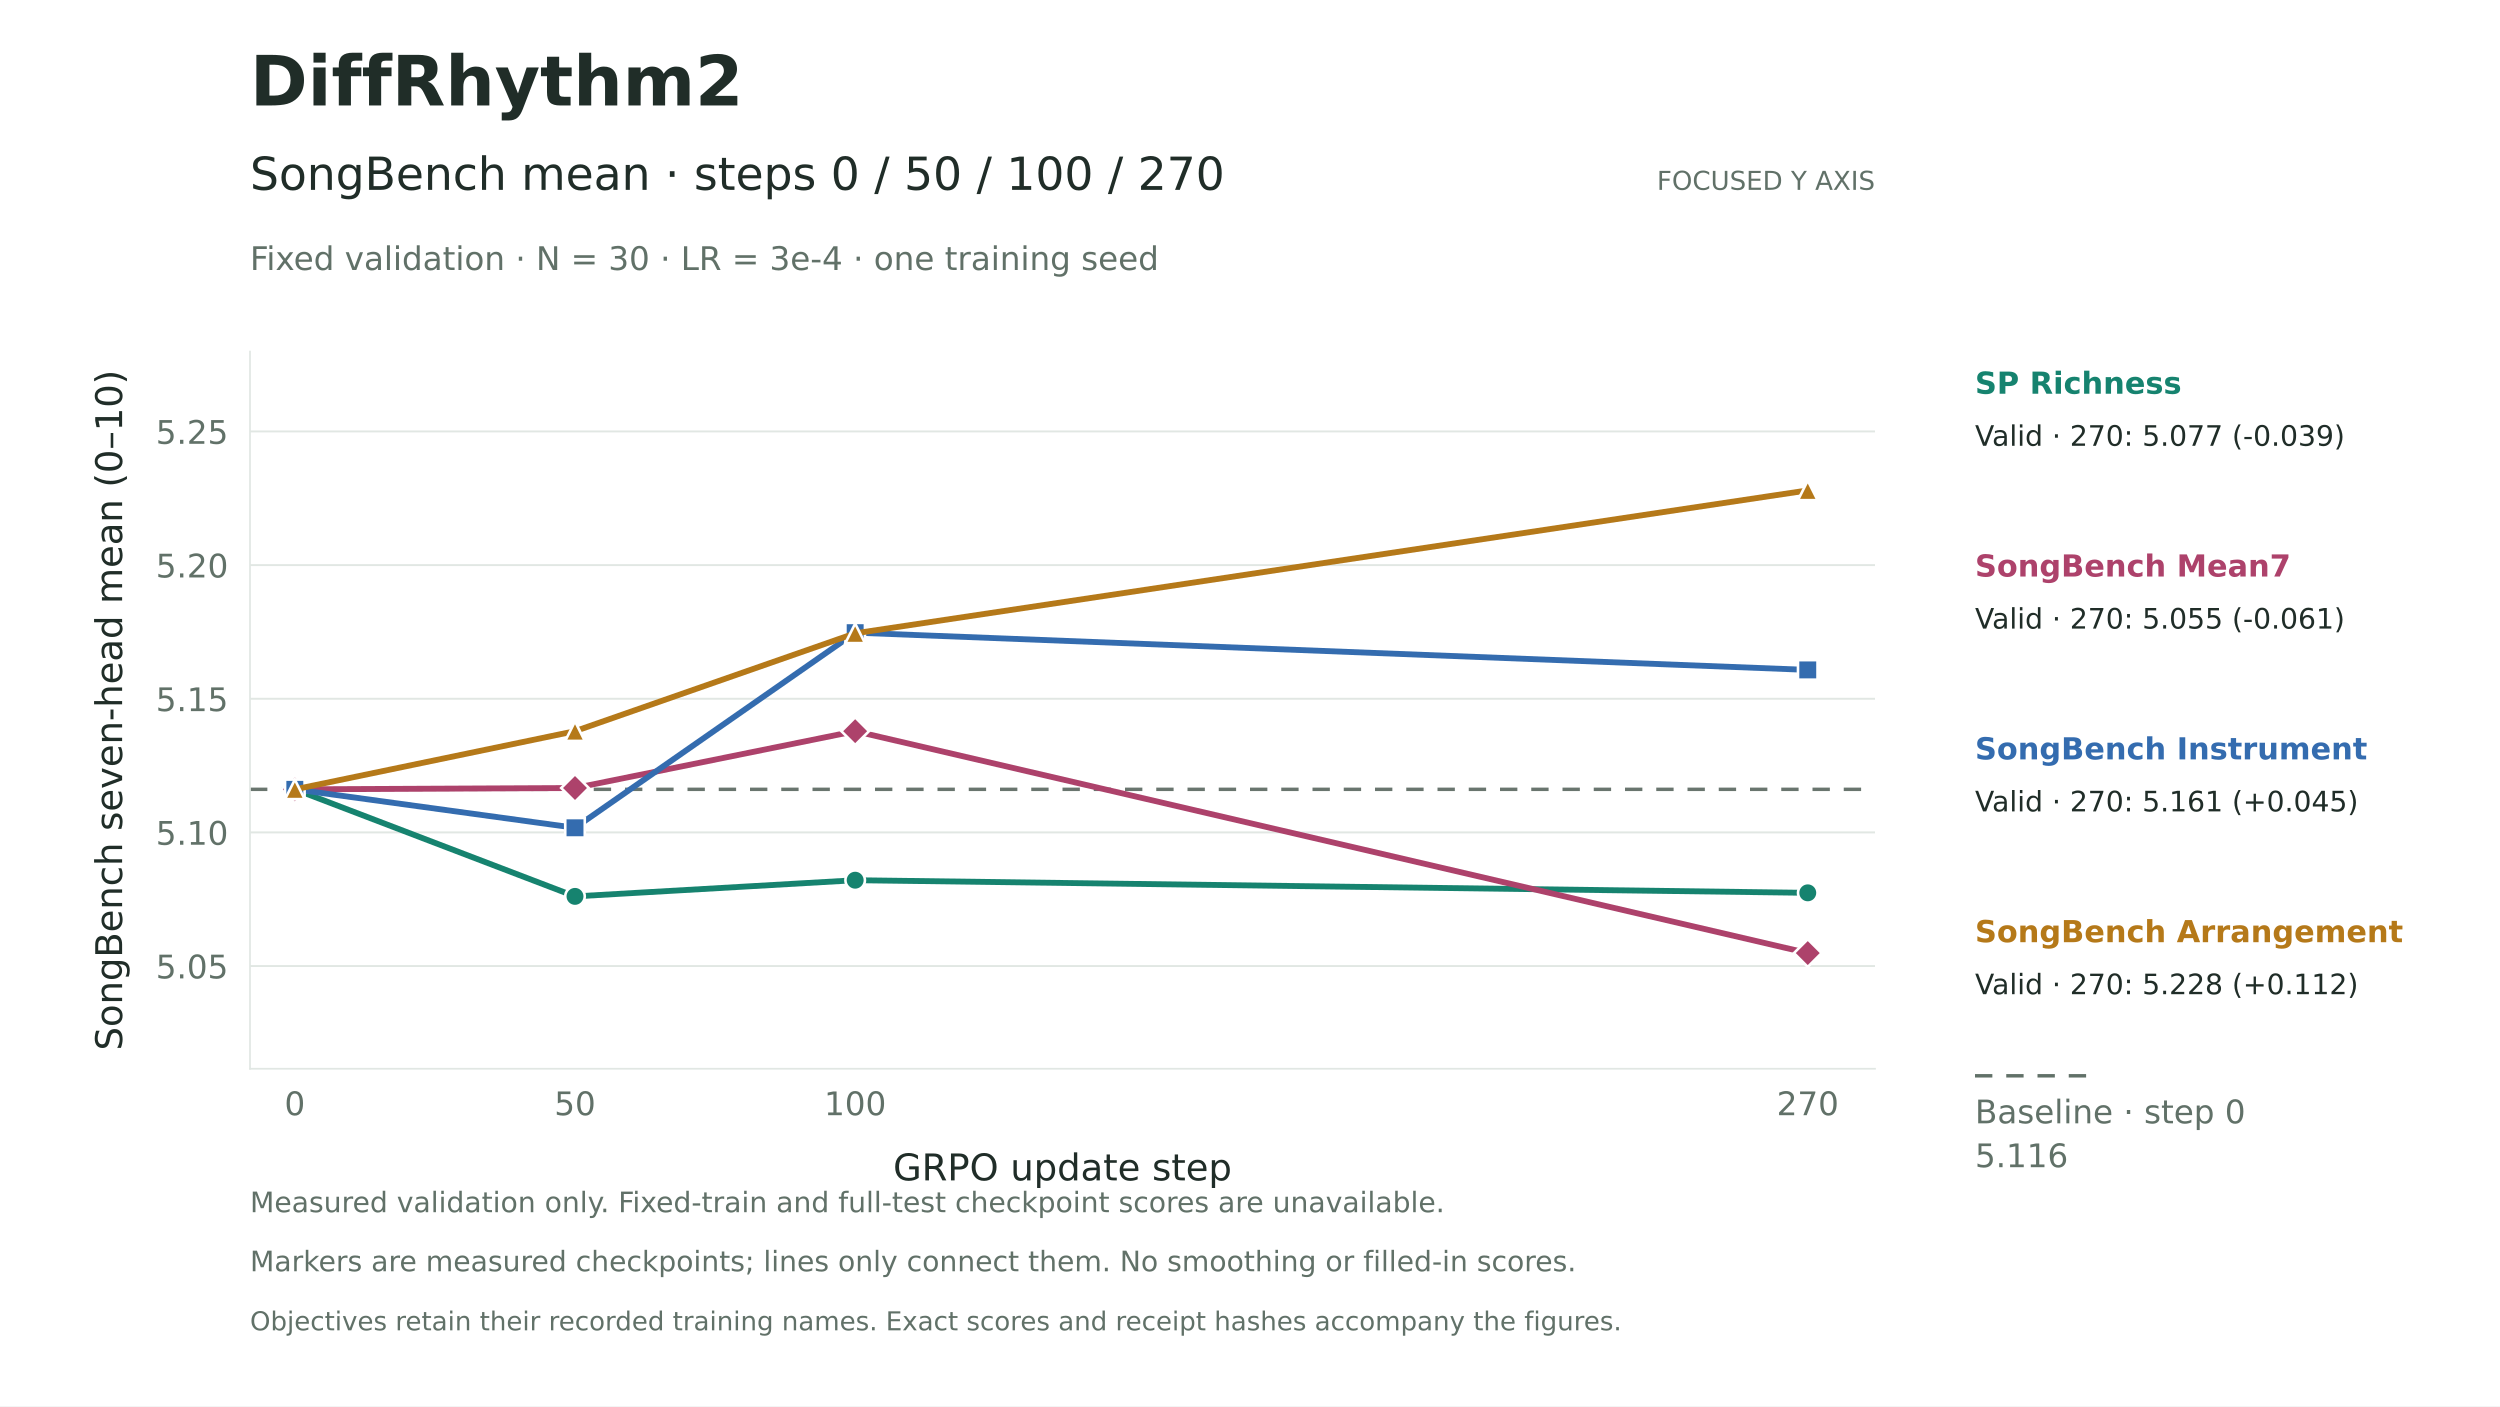
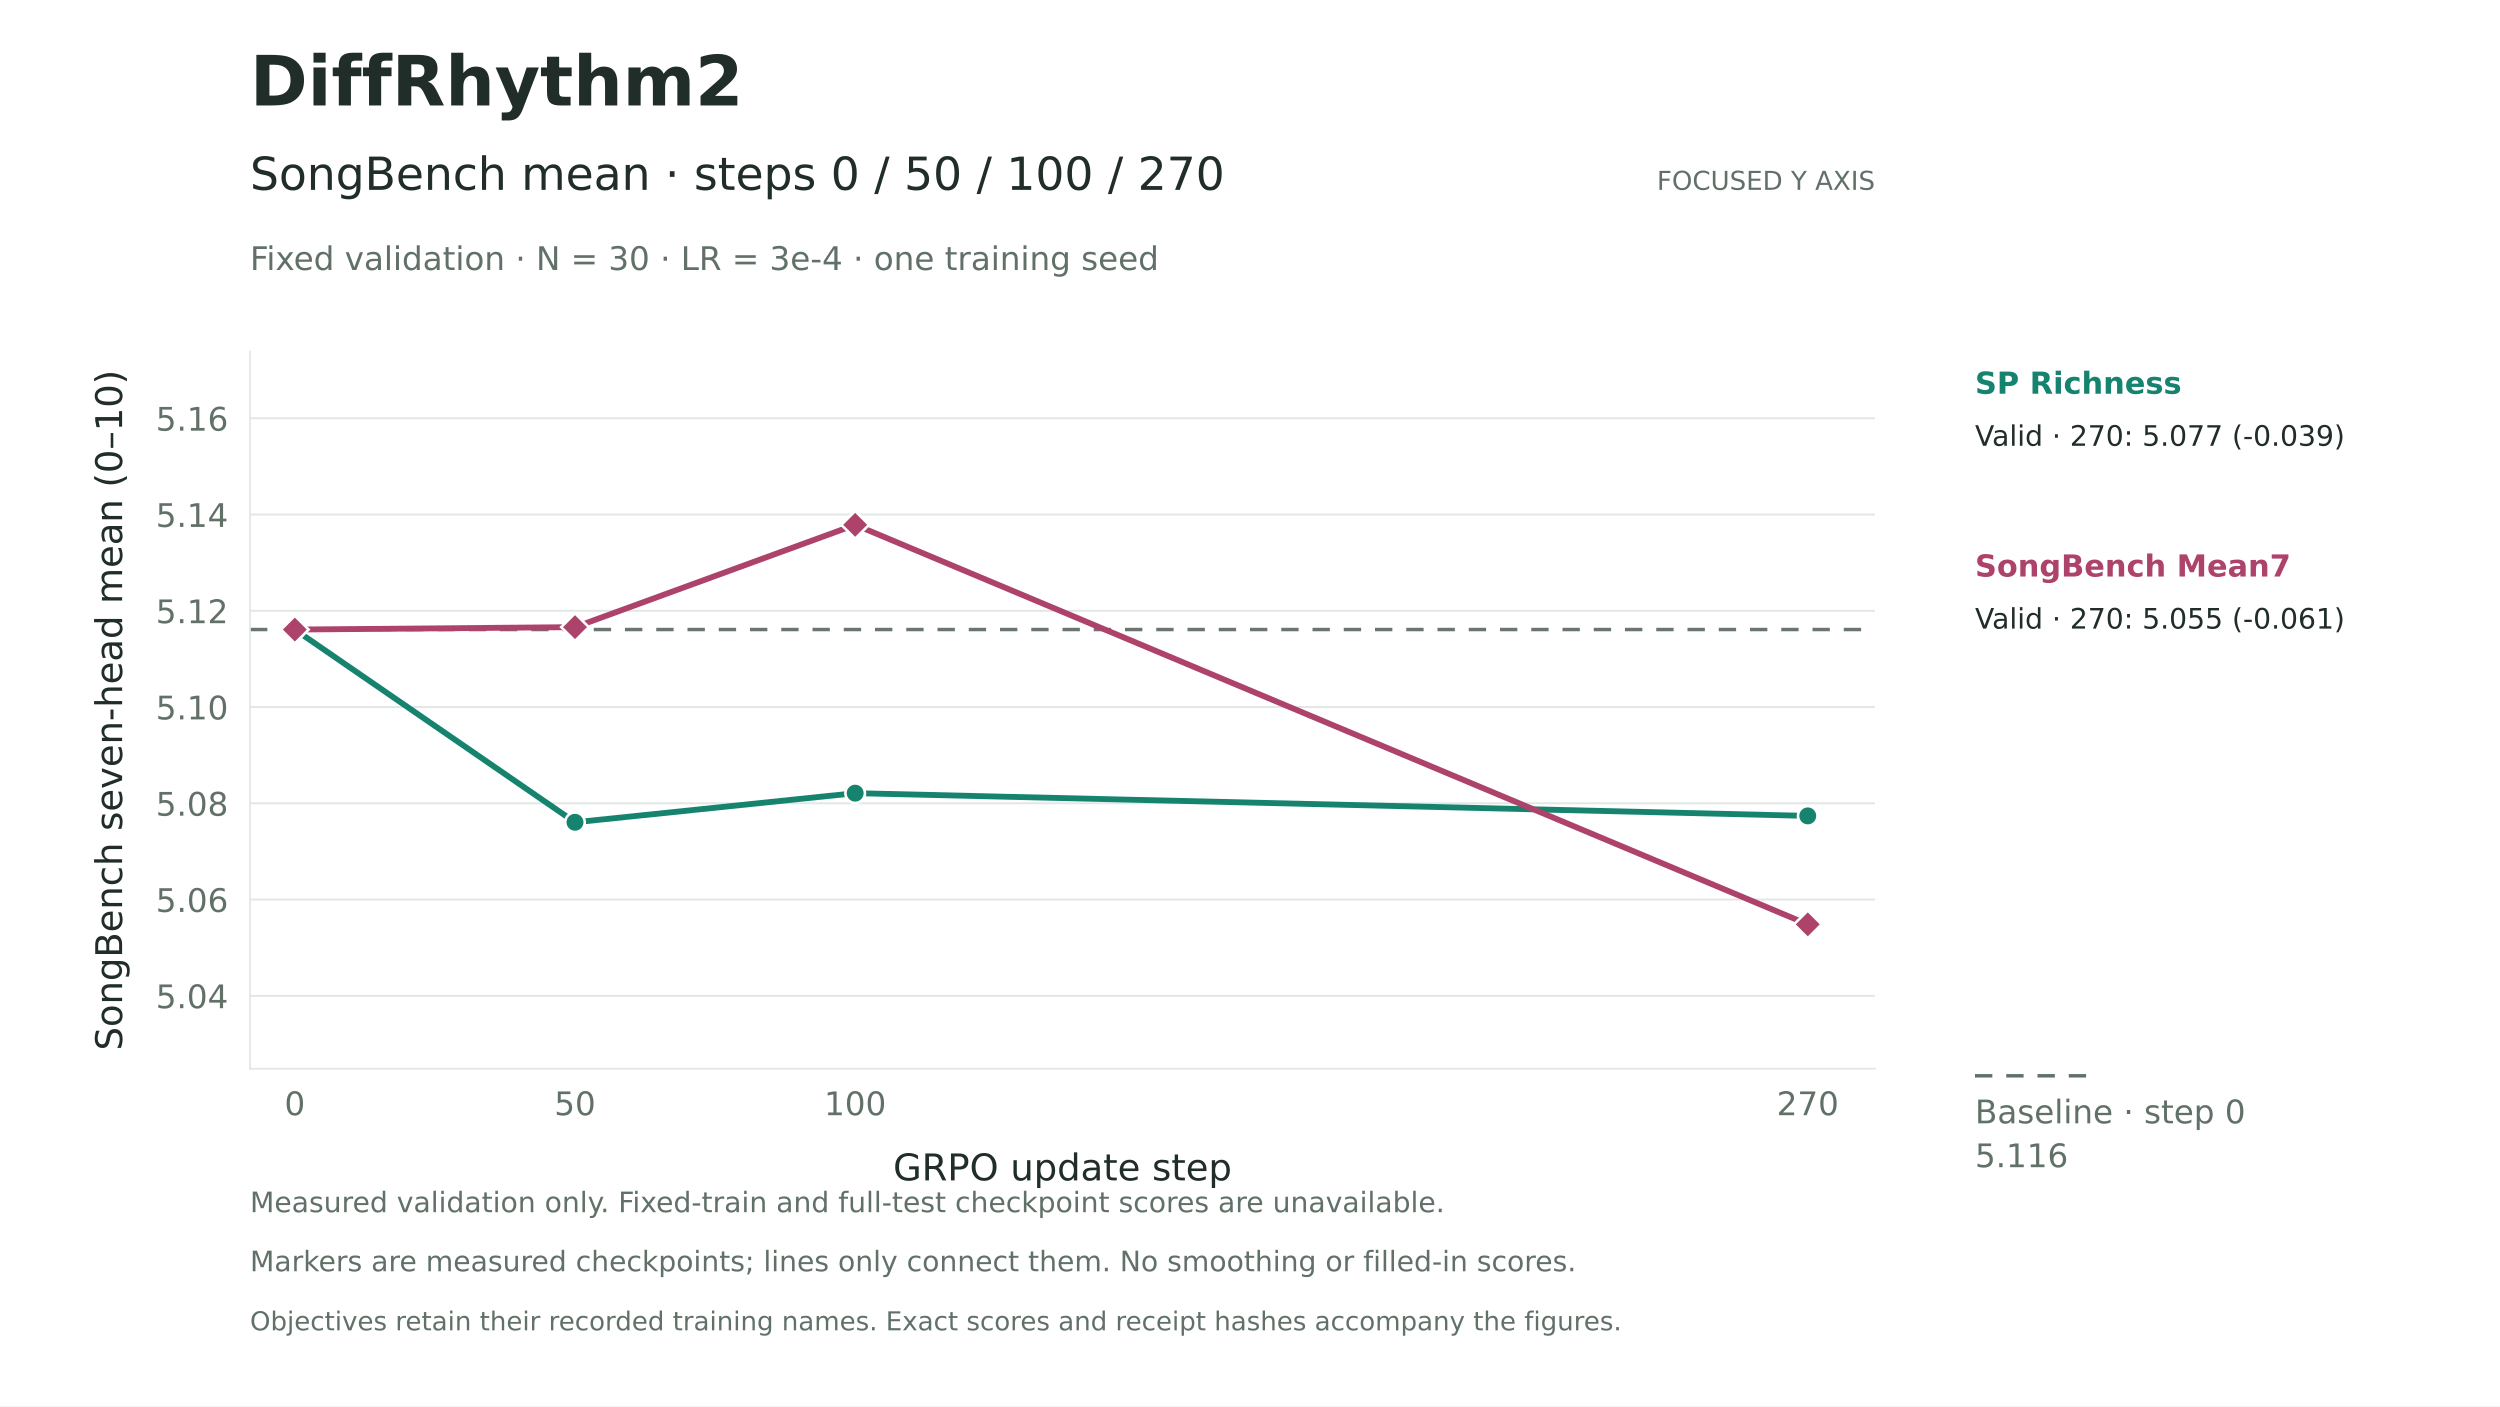
<svg xmlns="http://www.w3.org/2000/svg" xmlns:xlink="http://www.w3.org/1999/xlink" width="1152pt" height="648pt" viewBox="0 0 1152 648" version="1.1">
  <defs>
    <style type="text/css">*{stroke-linejoin: round; stroke-linecap: butt}</style>
  </defs>
  <g id="figure_1">
    <g id="patch_1">
      <path d="M 0 648 L 1152 648 L 1152 0 L 0 0 z " style="fill: #ffffff" />
    </g>
    <g id="axes_1">
      <g id="patch_2">
        <path d="M 115.2 492.48 L 864 492.48 L 864 162 L 115.2 162 z " style="fill: #ffffff" />
      </g>
      <g id="line2d_1">
-         <path d="M 115.2 363.732 L 864 363.732 " clip-path="url(#pa6749a13b1)" style="fill: none; stroke-dasharray: 8,6.4; stroke-dashoffset: 0; stroke: #69756e; stroke-width: 1.6" />
+         <path d="M 115.2 290.101 L 864 290.101 " clip-path="url(#paaa6217a06)" style="fill: none; stroke-dasharray: 8,6.4; stroke-dashoffset: 0; stroke: #69756e; stroke-width: 1.6" />
      </g>
      <g id="matplotlib.axis_1">
        <g id="xtick_1">
          <g id="line2d_2" />
          <g id="text_1">
            <text style="font-size: 15px; font-family: 'DejaVu Sans'; text-anchor: middle; fill: #617168" x="135.857" y="513.878" transform="rotate(-0 135.8566 513.8777)">0</text>
          </g>
        </g>
        <g id="xtick_2">
          <g id="line2d_3" />
          <g id="text_2">
            <text style="font-size: 15px; font-family: 'DejaVu Sans'; text-anchor: middle; fill: #617168" x="264.96" y="513.878" transform="rotate(-0 264.96 513.8777)">50</text>
          </g>
        </g>
        <g id="xtick_3">
          <g id="line2d_4" />
          <g id="text_3">
            <text style="font-size: 15px; font-family: 'DejaVu Sans'; text-anchor: middle; fill: #617168" x="394.063" y="513.878" transform="rotate(-0 394.0634 513.8777)">100</text>
          </g>
        </g>
        <g id="xtick_4">
          <g id="line2d_5" />
          <g id="text_4">
            <text style="font-size: 15px; font-family: 'DejaVu Sans'; text-anchor: middle; fill: #617168" x="833.015" y="513.878" transform="rotate(-0 833.0152 513.8777)">270</text>
          </g>
        </g>
        <g id="text_5">
          <text style="font-size: 17px; font-family: 'DejaVu Sans'; text-anchor: middle; fill: #202d28" x="489.6" y="543.915" transform="rotate(-0 489.6 543.9145)">GRPO update step</text>
        </g>
      </g>
      <g id="matplotlib.axis_2">
        <g id="ytick_1">
          <g id="line2d_6">
-             <path d="M 115.2 445.149 L 864 445.149 " clip-path="url(#pa6749a13b1)" style="fill: none; stroke: #e1e7e3; stroke-width: 0.9; stroke-linecap: square" />
+             <path d="M 115.2 458.878 L 864 458.878 " clip-path="url(#paaa6217a06)" style="fill: none; stroke: #e1e7e3; stroke-width: 0.9; stroke-linecap: square" />
          </g>
          <g id="line2d_7" />
          <g id="text_6">
-             <text style="font-size: 15px; font-family: 'DejaVu Sans'; text-anchor: end; fill: #617168" x="105.2" y="450.847" transform="rotate(-0 105.2 450.8475)">5.05</text>
+             <text style="font-size: 15px; font-family: 'DejaVu Sans'; text-anchor: end; fill: #617168" x="105.2" y="464.577" transform="rotate(-0 105.2 464.5767)">5.04</text>
          </g>
        </g>
        <g id="ytick_2">
          <g id="line2d_8">
-             <path d="M 115.2 383.565 L 864 383.565 " clip-path="url(#pa6749a13b1)" style="fill: none; stroke: #e1e7e3; stroke-width: 0.9; stroke-linecap: square" />
+             <path d="M 115.2 414.523 L 864 414.523 " clip-path="url(#paaa6217a06)" style="fill: none; stroke: #e1e7e3; stroke-width: 0.9; stroke-linecap: square" />
          </g>
          <g id="line2d_9" />
          <g id="text_7">
-             <text style="font-size: 15px; font-family: 'DejaVu Sans'; text-anchor: end; fill: #617168" x="105.2" y="389.264" transform="rotate(-0 105.2 389.2639)">5.10</text>
+             <text style="font-size: 15px; font-family: 'DejaVu Sans'; text-anchor: end; fill: #617168" x="105.2" y="420.221" transform="rotate(-0 105.2 420.2215)">5.06</text>
          </g>
        </g>
        <g id="ytick_3">
          <g id="line2d_10">
-             <path d="M 115.2 321.982 L 864 321.982 " clip-path="url(#pa6749a13b1)" style="fill: none; stroke: #e1e7e3; stroke-width: 0.9; stroke-linecap: square" />
+             <path d="M 115.2 370.168 L 864 370.168 " clip-path="url(#paaa6217a06)" style="fill: none; stroke: #e1e7e3; stroke-width: 0.9; stroke-linecap: square" />
          </g>
          <g id="line2d_11" />
          <g id="text_8">
-             <text style="font-size: 15px; font-family: 'DejaVu Sans'; text-anchor: end; fill: #617168" x="105.2" y="327.68" transform="rotate(-0 105.2 327.6804)">5.15</text>
+             <text style="font-size: 15px; font-family: 'DejaVu Sans'; text-anchor: end; fill: #617168" x="105.2" y="375.866" transform="rotate(-0 105.2 375.8663)">5.08</text>
          </g>
        </g>
        <g id="ytick_4">
          <g id="line2d_12">
-             <path d="M 115.2 260.398 L 864 260.398 " clip-path="url(#pa6749a13b1)" style="fill: none; stroke: #e1e7e3; stroke-width: 0.9; stroke-linecap: square" />
+             <path d="M 115.2 325.812 L 864 325.812 " clip-path="url(#paaa6217a06)" style="fill: none; stroke: #e1e7e3; stroke-width: 0.9; stroke-linecap: square" />
          </g>
          <g id="line2d_13" />
          <g id="text_9">
-             <text style="font-size: 15px; font-family: 'DejaVu Sans'; text-anchor: end; fill: #617168" x="105.2" y="266.097" transform="rotate(-0 105.2 266.0968)">5.20</text>
+             <text style="font-size: 15px; font-family: 'DejaVu Sans'; text-anchor: end; fill: #617168" x="105.2" y="331.511" transform="rotate(-0 105.2 331.5112)">5.10</text>
          </g>
        </g>
        <g id="ytick_5">
          <g id="line2d_14">
-             <path d="M 115.2 198.814 L 864 198.814 " clip-path="url(#pa6749a13b1)" style="fill: none; stroke: #e1e7e3; stroke-width: 0.9; stroke-linecap: square" />
+             <path d="M 115.2 281.457 L 864 281.457 " clip-path="url(#paaa6217a06)" style="fill: none; stroke: #e1e7e3; stroke-width: 0.9; stroke-linecap: square" />
          </g>
          <g id="line2d_15" />
          <g id="text_10">
-             <text style="font-size: 15px; font-family: 'DejaVu Sans'; text-anchor: end; fill: #617168" x="105.2" y="204.513" transform="rotate(-0 105.2 204.5133)">5.25</text>
+             <text style="font-size: 15px; font-family: 'DejaVu Sans'; text-anchor: end; fill: #617168" x="105.2" y="287.156" transform="rotate(-0 105.2 287.156)">5.12</text>
          </g>
        </g>
-         <g id="text_11">
+         <g id="ytick_6">
+           <g id="line2d_16">
+             <path d="M 115.2 237.102 L 864 237.102 " clip-path="url(#paaa6217a06)" style="fill: none; stroke: #e1e7e3; stroke-width: 0.9; stroke-linecap: square" />
+           </g>
+           <g id="line2d_17" />
+           <g id="text_11">
+             <text style="font-size: 15px; font-family: 'DejaVu Sans'; text-anchor: end; fill: #617168" x="105.2" y="242.801" transform="rotate(-0 105.2 242.8008)">5.14</text>
+           </g>
+         </g>
+         <g id="ytick_7">
+           <g id="line2d_18">
+             <path d="M 115.2 192.747 L 864 192.747 " clip-path="url(#paaa6217a06)" style="fill: none; stroke: #e1e7e3; stroke-width: 0.9; stroke-linecap: square" />
+           </g>
+           <g id="line2d_19" />
+           <g id="text_12">
+             <text style="font-size: 15px; font-family: 'DejaVu Sans'; text-anchor: end; fill: #617168" x="105.2" y="198.446" transform="rotate(-0 105.2 198.4457)">5.16</text>
+           </g>
+         </g>
+         <g id="text_13">
          <text style="font-size: 17px; font-family: 'DejaVu Sans'; text-anchor: middle; fill: #202d28" x="56.266" y="327.24" transform="rotate(-90 56.26609 327.24)">SongBench seven-head mean (0–10)</text>
        </g>
      </g>
      <g id="patch_3">
        <path d="M 115.2 492.48 L 115.2 162 " style="fill: none; stroke: #e1e7e3; stroke-width: 0.8; stroke-linejoin: miter; stroke-linecap: square" />
      </g>
      <g id="patch_4">
        <path d="M 115.2 492.48 L 864 492.48 " style="fill: none; stroke: #e1e7e3; stroke-width: 0.8; stroke-linejoin: miter; stroke-linecap: square" />
      </g>
-       <g id="line2d_16">
-         <path d="M 135.857 363.732 L 264.96 413.051 L 394.063 405.599 L 833.015 411.417 " clip-path="url(#pa6749a13b1)" style="fill: none; stroke: #16836f; stroke-width: 2.7; stroke-linecap: square" />
+       <g id="line2d_20">
+         <path d="M 135.857 290.101 L 264.96 378.906 L 394.063 365.487 L 833.015 375.963 " clip-path="url(#paaa6217a06)" style="fill: none; stroke: #16836f; stroke-width: 2.7; stroke-linecap: square" />
        <defs>
-           <path id="m22f6271873" d="M 0 4.5 C 1.193 4.5 2.338 4.026 3.182 3.182 C 4.026 2.338 4.5 1.193 4.5 0 C 4.5 -1.193 4.026 -2.338 3.182 -3.182 C 2.338 -4.026 1.193 -4.5 0 -4.5 C -1.193 -4.5 -2.338 -4.026 -3.182 -3.182 C -4.026 -2.338 -4.5 -1.193 -4.5 0 C -4.5 1.193 -4.026 2.338 -3.182 3.182 C -2.338 4.026 -1.193 4.5 0 4.5 z " style="stroke: #ffffff; stroke-width: 1.2" />
+           <path id="m5afa9772eb" d="M 0 4.5 C 1.193 4.5 2.338 4.026 3.182 3.182 C 4.026 2.338 4.5 1.193 4.5 0 C 4.5 -1.193 4.026 -2.338 3.182 -3.182 C 2.338 -4.026 1.193 -4.5 0 -4.5 C -1.193 -4.5 -2.338 -4.026 -3.182 -3.182 C -4.026 -2.338 -4.5 -1.193 -4.5 0 C -4.5 1.193 -4.026 2.338 -3.182 3.182 C -2.338 4.026 -1.193 4.5 0 4.5 z " style="stroke: #ffffff; stroke-width: 1.2" />
        </defs>
-         <g clip-path="url(#pa6749a13b1)">
-           <use xlink:href="#m22f6271873" x="135.857" y="363.732" style="fill: #16836f; stroke: #ffffff; stroke-width: 1.2" />
-           <use xlink:href="#m22f6271873" x="264.96" y="413.051" style="fill: #16836f; stroke: #ffffff; stroke-width: 1.2" />
-           <use xlink:href="#m22f6271873" x="394.063" y="405.599" style="fill: #16836f; stroke: #ffffff; stroke-width: 1.2" />
-           <use xlink:href="#m22f6271873" x="833.015" y="411.417" style="fill: #16836f; stroke: #ffffff; stroke-width: 1.2" />
+         <g clip-path="url(#paaa6217a06)">
+           <use xlink:href="#m5afa9772eb" x="135.857" y="290.101" style="fill: #16836f; stroke: #ffffff; stroke-width: 1.2" />
+           <use xlink:href="#m5afa9772eb" x="264.96" y="378.906" style="fill: #16836f; stroke: #ffffff; stroke-width: 1.2" />
+           <use xlink:href="#m5afa9772eb" x="394.063" y="365.487" style="fill: #16836f; stroke: #ffffff; stroke-width: 1.2" />
+           <use xlink:href="#m5afa9772eb" x="833.015" y="375.963" style="fill: #16836f; stroke: #ffffff; stroke-width: 1.2" />
        </g>
      </g>
-       <g id="line2d_17">
-         <path d="M 135.857 363.732 L 264.96 363.113 L 394.063 336.929 L 833.015 439.177 " clip-path="url(#pa6749a13b1)" style="fill: none; stroke: #ad426b; stroke-width: 2.7; stroke-linecap: square" />
+       <g id="line2d_21">
+         <path d="M 135.857 290.101 L 264.96 288.985 L 394.063 241.839 L 833.015 425.947 " clip-path="url(#paaa6217a06)" style="fill: none; stroke: #ad426b; stroke-width: 2.7; stroke-linecap: square" />
        <defs>
-           <path id="m41b57f7f31" d="M -0 6.364 L 6.364 0 L 0 -6.364 L -6.364 -0 z " style="stroke: #ffffff; stroke-width: 1.2; stroke-linejoin: miter" />
+           <path id="mcc623d1289" d="M -0 6.364 L 6.364 0 L 0 -6.364 L -6.364 -0 z " style="stroke: #ffffff; stroke-width: 1.2; stroke-linejoin: miter" />
        </defs>
-         <g clip-path="url(#pa6749a13b1)">
-           <use xlink:href="#m41b57f7f31" x="135.857" y="363.732" style="fill: #ad426b; stroke: #ffffff; stroke-width: 1.2; stroke-linejoin: miter" />
-           <use xlink:href="#m41b57f7f31" x="264.96" y="363.113" style="fill: #ad426b; stroke: #ffffff; stroke-width: 1.2; stroke-linejoin: miter" />
-           <use xlink:href="#m41b57f7f31" x="394.063" y="336.929" style="fill: #ad426b; stroke: #ffffff; stroke-width: 1.2; stroke-linejoin: miter" />
-           <use xlink:href="#m41b57f7f31" x="833.015" y="439.177" style="fill: #ad426b; stroke: #ffffff; stroke-width: 1.2; stroke-linejoin: miter" />
-         </g>
-       </g>
-       <g id="line2d_18">
-         <path d="M 135.857 363.732 L 264.96 381.445 L 394.063 291.534 L 833.015 308.692 " clip-path="url(#pa6749a13b1)" style="fill: none; stroke: #346caf; stroke-width: 2.7; stroke-linecap: square" />
-         <defs>
-           <path id="ma32b625884" d="M -4.5 4.5 L 4.5 4.5 L 4.5 -4.5 L -4.5 -4.5 z " style="stroke: #ffffff; stroke-width: 1.2; stroke-linejoin: miter" />
-         </defs>
-         <g clip-path="url(#pa6749a13b1)">
-           <use xlink:href="#ma32b625884" x="135.857" y="363.732" style="fill: #346caf; stroke: #ffffff; stroke-width: 1.2; stroke-linejoin: miter" />
-           <use xlink:href="#ma32b625884" x="264.96" y="381.445" style="fill: #346caf; stroke: #ffffff; stroke-width: 1.2; stroke-linejoin: miter" />
-           <use xlink:href="#ma32b625884" x="394.063" y="291.534" style="fill: #346caf; stroke: #ffffff; stroke-width: 1.2; stroke-linejoin: miter" />
-           <use xlink:href="#ma32b625884" x="833.015" y="308.692" style="fill: #346caf; stroke: #ffffff; stroke-width: 1.2; stroke-linejoin: miter" />
-         </g>
-       </g>
-       <g id="line2d_19">
-         <path d="M 135.857 363.732 L 264.96 336.919 L 394.063 291.826 L 833.015 225.964 " clip-path="url(#pa6749a13b1)" style="fill: none; stroke: #b57919; stroke-width: 2.7; stroke-linecap: square" />
-         <defs>
-           <path id="m99945883c3" d="M 0 -4.5 L -4.5 4.5 L 4.5 4.5 z " style="stroke: #ffffff; stroke-width: 1.2; stroke-linejoin: miter" />
-         </defs>
-         <g clip-path="url(#pa6749a13b1)">
-           <use xlink:href="#m99945883c3" x="135.857" y="363.732" style="fill: #b57919; stroke: #ffffff; stroke-width: 1.2; stroke-linejoin: miter" />
-           <use xlink:href="#m99945883c3" x="264.96" y="336.919" style="fill: #b57919; stroke: #ffffff; stroke-width: 1.2; stroke-linejoin: miter" />
-           <use xlink:href="#m99945883c3" x="394.063" y="291.826" style="fill: #b57919; stroke: #ffffff; stroke-width: 1.2; stroke-linejoin: miter" />
-           <use xlink:href="#m99945883c3" x="833.015" y="225.964" style="fill: #b57919; stroke: #ffffff; stroke-width: 1.2; stroke-linejoin: miter" />
+         <g clip-path="url(#paaa6217a06)">
+           <use xlink:href="#mcc623d1289" x="135.857" y="290.101" style="fill: #ad426b; stroke: #ffffff; stroke-width: 1.2; stroke-linejoin: miter" />
+           <use xlink:href="#mcc623d1289" x="264.96" y="288.985" style="fill: #ad426b; stroke: #ffffff; stroke-width: 1.2; stroke-linejoin: miter" />
+           <use xlink:href="#mcc623d1289" x="394.063" y="241.839" style="fill: #ad426b; stroke: #ffffff; stroke-width: 1.2; stroke-linejoin: miter" />
+           <use xlink:href="#mcc623d1289" x="833.015" y="425.947" style="fill: #ad426b; stroke: #ffffff; stroke-width: 1.2; stroke-linejoin: miter" />
        </g>
      </g>
    </g>
-     <g id="line2d_20">
+     <g id="line2d_22">
      <path d="M 910.08 495.72 L 961.92 495.72 " style="fill: none; stroke-dasharray: 8,6.4; stroke-dashoffset: 0; stroke: #617168; stroke-width: 1.6" />
    </g>
-     <g id="text_12">
+     <g id="text_14">
      <text style="font-weight: 700; font-size: 32px; font-family: 'DejaVu Sans'; text-anchor: start; fill: #202d28" x="115.2" y="48.6" transform="rotate(-0 115.2 48.6)">DiffRhythm2</text>
    </g>
-     <g id="text_13">
+     <g id="text_15">
      <text style="font-size: 21px; font-family: 'DejaVu Sans'; text-anchor: start; fill: #202d28" x="115.2" y="87.48" transform="rotate(-0 115.2 87.48)">SongBench mean · steps 0 / 50 / 100 / 270</text>
    </g>
-     <g id="text_14">
+     <g id="text_16">
      <text style="font-size: 15px; font-family: 'DejaVu Sans'; text-anchor: start; fill: #617168" x="115.2" y="124.416" transform="rotate(-0 115.2 124.416)">Fixed validation · N = 30 · LR = 3e-4 · one training seed</text>
    </g>
-     <g id="text_15">
+     <g id="text_17">
      <text style="font-size: 12px; font-family: 'DejaVu Sans'; text-anchor: end; fill: #617168" x="864" y="87.48" transform="rotate(-0 864 87.48)">FOCUSED Y AXIS</text>
    </g>
-     <g id="text_16">
+     <g id="text_18">
      <text style="font-weight: 700; font-size: 14px; font-family: 'DejaVu Sans'; text-anchor: start; fill: #16836f" x="910.08" y="181.44" transform="rotate(-0 910.08 181.44)">SP Richness</text>
    </g>
-     <g id="text_17">
+     <g id="text_19">
      <text style="font-size: 13px; font-family: 'DejaVu Sans'; text-anchor: start; fill: #202d28" x="910.08" y="205.416" transform="rotate(-0 910.08 205.416)">Valid · 270: 5.077  (-0.039)</text>
    </g>
-     <g id="text_18">
+     <g id="text_20">
      <text style="font-weight: 700; font-size: 14px; font-family: 'DejaVu Sans'; text-anchor: start; fill: #ad426b" x="910.08" y="265.68" transform="rotate(-0 910.08 265.68)">SongBench Mean7</text>
    </g>
-     <g id="text_19">
+     <g id="text_21">
      <text style="font-size: 13px; font-family: 'DejaVu Sans'; text-anchor: start; fill: #202d28" x="910.08" y="289.656" transform="rotate(-0 910.08 289.656)">Valid · 270: 5.055  (-0.061)</text>
    </g>
-     <g id="text_20">
-       <text style="font-weight: 700; font-size: 14px; font-family: 'DejaVu Sans'; text-anchor: start; fill: #346caf" x="910.08" y="349.92" transform="rotate(-0 910.08 349.92)">SongBench Instrument</text>
-     </g>
-     <g id="text_21">
-       <text style="font-size: 13px; font-family: 'DejaVu Sans'; text-anchor: start; fill: #202d28" x="910.08" y="373.896" transform="rotate(-0 910.08 373.896)">Valid · 270: 5.161  (+0.045)</text>
-     </g>
    <g id="text_22">
-       <text style="font-weight: 700; font-size: 14px; font-family: 'DejaVu Sans'; text-anchor: start; fill: #b57919" x="910.08" y="434.16" transform="rotate(-0 910.08 434.16)">SongBench Arrangement</text>
-     </g>
-     <g id="text_23">
-       <text style="font-size: 13px; font-family: 'DejaVu Sans'; text-anchor: start; fill: #202d28" x="910.08" y="458.136" transform="rotate(-0 910.08 458.136)">Valid · 270: 5.228  (+0.112)</text>
-     </g>
-     <g id="text_24">
      <text style="font-size: 15px; font-family: 'DejaVu Sans'; fill: #617168" transform="translate(910.08 517.624)">Baseline · step 0</text>
      <text style="font-size: 15px; font-family: 'DejaVu Sans'; fill: #617168" transform="translate(910.08 537.84)">5.116</text>
    </g>
-     <g id="text_25">
+     <g id="text_23">
      <text style="font-size: 13px; font-family: 'DejaVu Sans'; text-anchor: start; fill: #617168" x="115.2" y="558.576" transform="rotate(-0 115.2 558.576)">Measured validation only. Fixed-train and full-test checkpoint scores are unavailable.</text>
    </g>
-     <g id="text_26">
+     <g id="text_24">
      <text style="font-size: 13px; font-family: 'DejaVu Sans'; text-anchor: start; fill: #617168" x="115.2" y="585.792" transform="rotate(-0 115.2 585.792)">Markers are measured checkpoints; lines only connect them. No smoothing or filled-in scores.</text>
    </g>
-     <g id="text_27">
+     <g id="text_25">
      <text style="font-size: 12px; font-family: 'DejaVu Sans'; text-anchor: start; fill: #617168" x="115.2" y="613.008" transform="rotate(-0 115.2 613.008)">Objectives retain their recorded training names. Exact scores and receipt hashes accompany the figures.</text>
    </g>
  </g>
  <defs>
-     <clipPath id="pa6749a13b1">
+     <clipPath id="paaa6217a06">
      <rect x="115.2" y="162" width="748.8" height="330.48" />
    </clipPath>
  </defs>
</svg>
